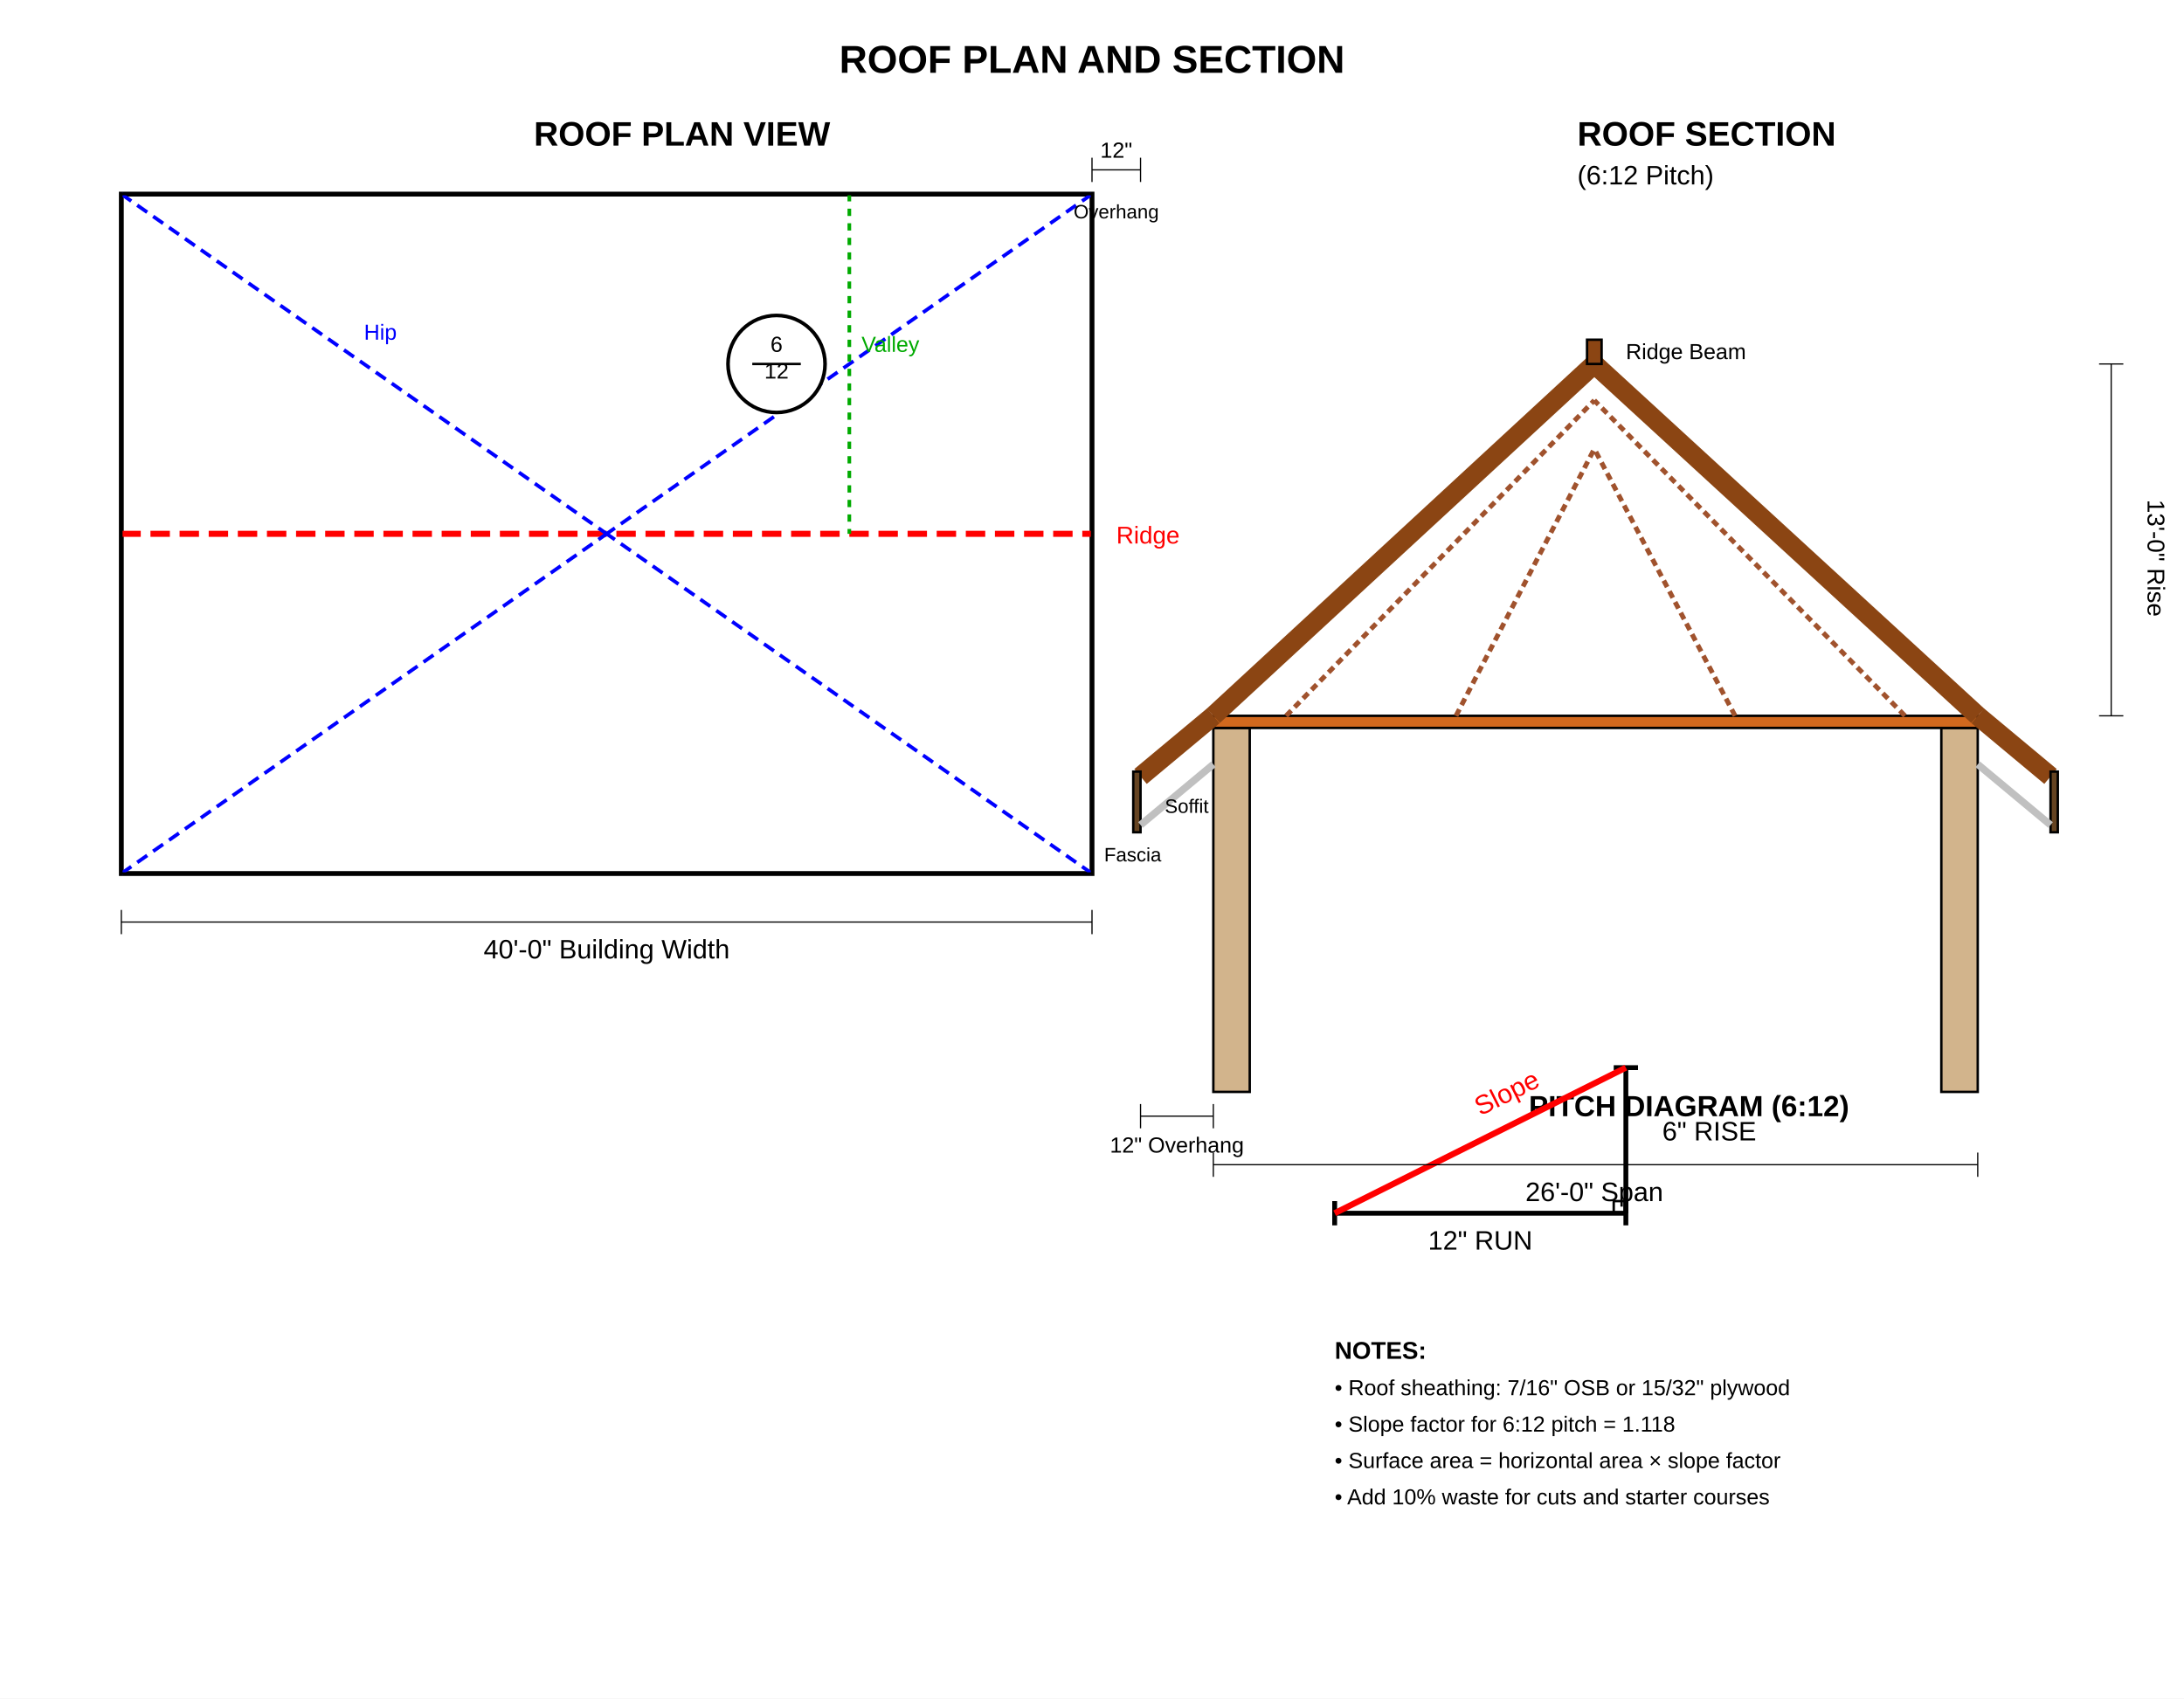
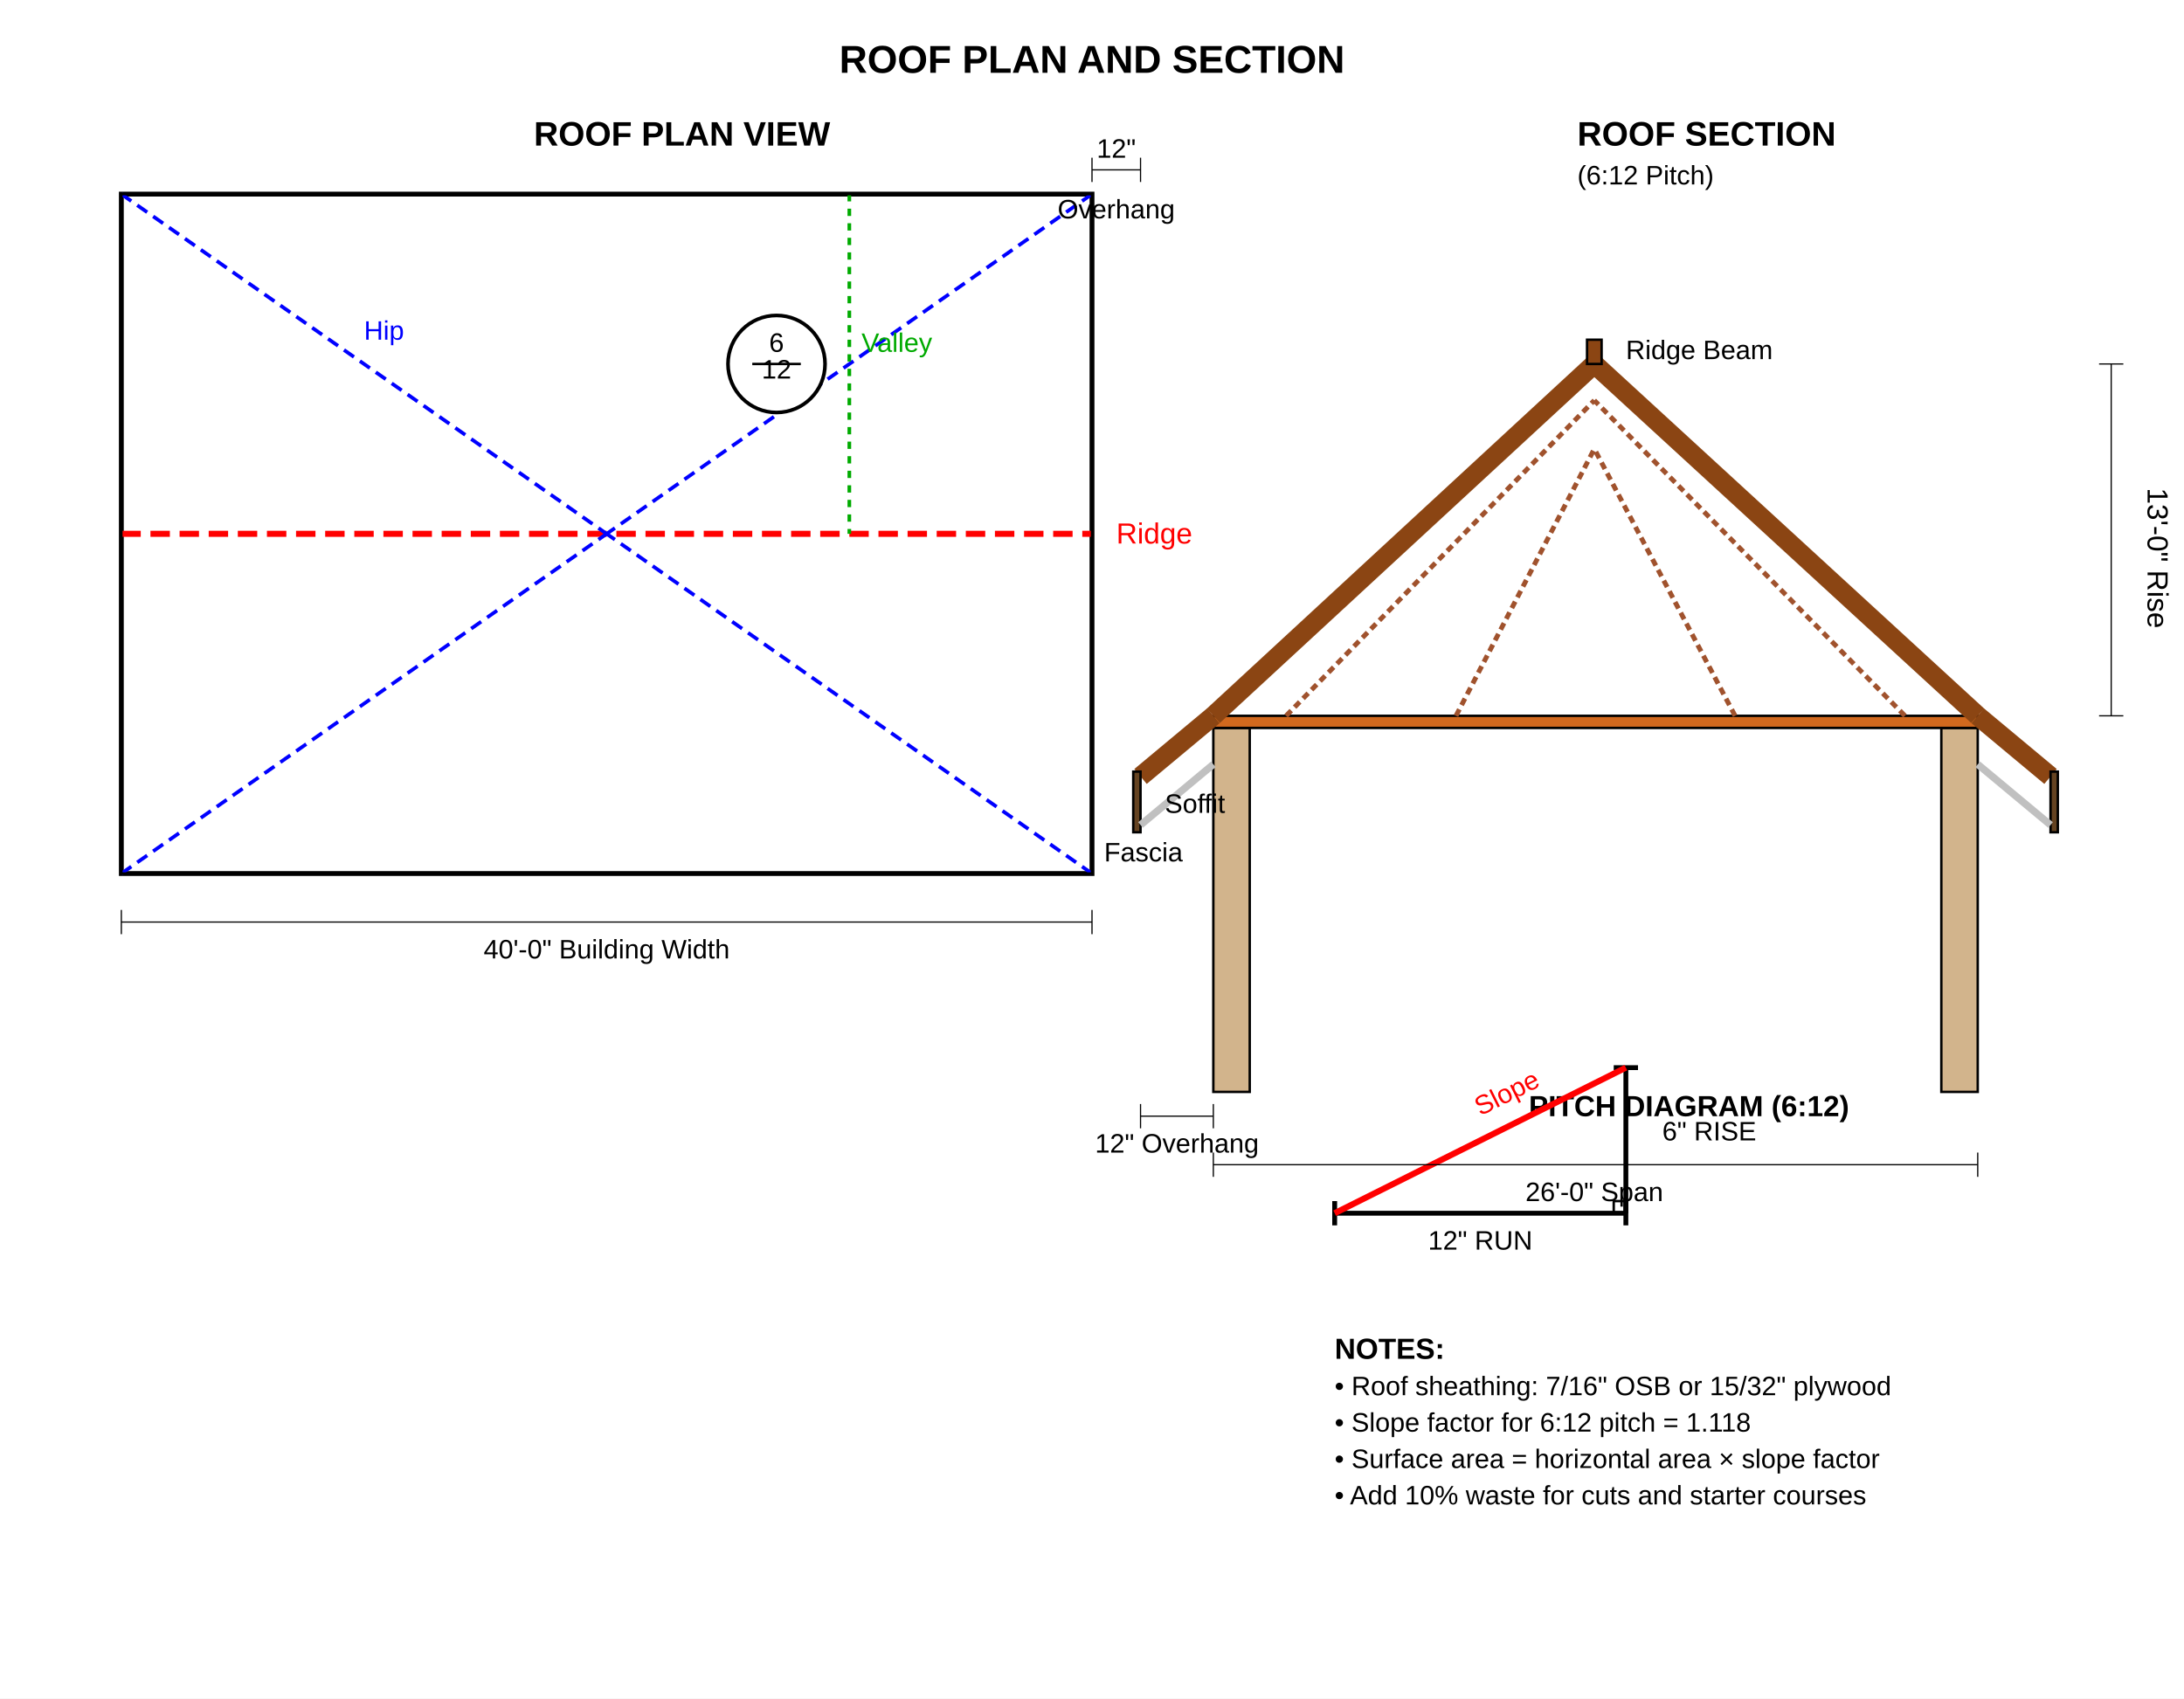
<svg xmlns="http://www.w3.org/2000/svg" width="900" height="700">
  <rect width="900" height="700" fill="#ffffff" />
  <text x="450" y="30" font-family="Arial" font-size="16" font-weight="bold" text-anchor="middle">ROOF PLAN AND SECTION</text>
  <text x="220" y="60" font-family="Arial" font-size="14" font-weight="bold">ROOF PLAN VIEW</text>
  <rect x="50" y="80" width="400" height="280" fill="none" stroke="#000" stroke-width="2" />
  <line x1="50" y1="220" x2="450" y2="220" stroke="#ff0000" stroke-width="2.5" stroke-dasharray="8,4" />
-   <text x="460" y="224" font-family="Arial" font-size="10" fill="#ff0000">Ridge</text>
+   <text x="460" y="224" font-family="Arial" font-size="12" fill="#ff0000">Ridge</text>
  <line x1="50" y1="80" x2="250" y2="220" stroke="#0000ff" stroke-width="1.5" stroke-dasharray="5,3" />
  <line x1="450" y1="80" x2="250" y2="220" stroke="#0000ff" stroke-width="1.5" stroke-dasharray="5,3" />
  <line x1="50" y1="360" x2="250" y2="220" stroke="#0000ff" stroke-width="1.5" stroke-dasharray="5,3" />
  <line x1="450" y1="360" x2="250" y2="220" stroke="#0000ff" stroke-width="1.5" stroke-dasharray="5,3" />
-   <text x="150" y="140" font-family="Arial" font-size="9" fill="#0000ff">Hip</text>
+   <text x="150" y="140" font-family="Arial" font-size="11" fill="#0000ff">Hip</text>
  <line x1="350" y1="80" x2="350" y2="220" stroke="#00aa00" stroke-width="1.5" stroke-dasharray="3,3" />
-   <text x="355" y="145" font-family="Arial" font-size="9" fill="#00aa00">Valley</text>
+   <text x="355" y="145" font-family="Arial" font-size="11" fill="#00aa00">Valley</text>
  <line x1="50" y1="80" x2="450" y2="80" stroke="#000" stroke-width="1" />
  <line x1="50" y1="360" x2="450" y2="360" stroke="#000" stroke-width="1" />
  <line x1="50" y1="80" x2="50" y2="360" stroke="#000" stroke-width="1" />
  <line x1="450" y1="80" x2="450" y2="360" stroke="#000" stroke-width="1" />
  <g>
    <line x1="450" y1="70" x2="470" y2="70" stroke="#000" stroke-width="0.5" />
    <line x1="450" y1="65" x2="450" y2="75" stroke="#000" stroke-width="0.5" />
    <line x1="470" y1="65" x2="470" y2="75" stroke="#000" stroke-width="0.5" />
-     <text x="460" y="65" font-family="Arial" font-size="9" text-anchor="middle">12"</text>
-     <text x="460" y="90" font-family="Arial" font-size="8" text-anchor="middle">Overhang</text>
+     <text x="460" y="65" font-family="Arial" font-size="11" text-anchor="middle">12"</text>
+     <text x="460" y="90" font-family="Arial" font-size="11" text-anchor="middle">Overhang</text>
  </g>
  <g>
    <circle cx="320" cy="150" r="20" fill="#fff" stroke="#000" stroke-width="1.5" />
    <line x1="310" y1="150" x2="330" y2="150" stroke="#000" stroke-width="1" />
-     <text x="320" y="145" font-family="Arial" font-size="9" text-anchor="middle">6</text>
-     <text x="320" y="156" font-family="Arial" font-size="9" text-anchor="middle">12</text>
+     <text x="320" y="145" font-family="Arial" font-size="11" text-anchor="middle">6</text>
+     <text x="320" y="156" font-family="Arial" font-size="11" text-anchor="middle">12</text>
  </g>
  <g>
    <line x1="50" y1="380" x2="450" y2="380" stroke="#000" stroke-width="0.5" />
    <line x1="50" y1="375" x2="50" y2="385" stroke="#000" stroke-width="0.5" />
    <line x1="450" y1="375" x2="450" y2="385" stroke="#000" stroke-width="0.5" />
    <text x="250" y="395" font-family="Arial" font-size="11" text-anchor="middle">40'-0" Building Width</text>
  </g>
  <text x="650" y="60" font-family="Arial" font-size="14" font-weight="bold">ROOF SECTION</text>
  <text x="650" y="76" font-family="Arial" font-size="11">(6:12 Pitch)</text>
  <rect x="500" y="300" width="15" height="150" fill="#d2b48c" stroke="#000" stroke-width="1" />
  <rect x="800" y="300" width="15" height="150" fill="#d2b48c" stroke="#000" stroke-width="1" />
  <rect x="500" y="295" width="315" height="5" fill="#d2691e" stroke="#000" stroke-width="1" />
  <line x1="500" y1="295" x2="657" y2="150" stroke="#8b4513" stroke-width="8" />
  <line x1="815" y1="295" x2="657" y2="150" stroke="#8b4513" stroke-width="8" />
  <rect x="654" y="140" width="6" height="10" fill="#8b4513" stroke="#000" stroke-width="1" />
-   <text x="670" y="148" font-family="Arial" font-size="9">Ridge Beam</text>
+   <text x="670" y="148" font-family="Arial" font-size="11">Ridge Beam</text>
  <line x1="530" y1="295" x2="657" y2="165" stroke="#a0522d" stroke-width="2" stroke-dasharray="3,2" />
  <line x1="600" y1="295" x2="657" y2="185" stroke="#a0522d" stroke-width="2" stroke-dasharray="3,2" />
  <line x1="785" y1="295" x2="657" y2="165" stroke="#a0522d" stroke-width="2" stroke-dasharray="3,2" />
  <line x1="715" y1="295" x2="657" y2="185" stroke="#a0522d" stroke-width="2" stroke-dasharray="3,2" />
  <line x1="500" y1="295" x2="470" y2="320" stroke="#8b4513" stroke-width="8" />
  <line x1="815" y1="295" x2="845" y2="320" stroke="#8b4513" stroke-width="8" />
  <rect x="467" y="318" width="3" height="25" fill="#654321" stroke="#000" stroke-width="1" />
  <rect x="845" y="318" width="3" height="25" fill="#654321" stroke="#000" stroke-width="1" />
-   <text x="455" y="355" font-family="Arial" font-size="8">Fascia</text>
+   <text x="455" y="355" font-family="Arial" font-size="11">Fascia</text>
  <line x1="470" y1="340" x2="500" y2="315" stroke="#c0c0c0" stroke-width="3" />
  <line x1="845" y1="340" x2="815" y2="315" stroke="#c0c0c0" stroke-width="3" />
-   <text x="480" y="335" font-family="Arial" font-size="8">Soffit</text>
+   <text x="480" y="335" font-family="Arial" font-size="11">Soffit</text>
  <g transform="translate(550, 500)">
    <text x="80" y="-40" font-family="Arial" font-size="12" font-weight="bold">PITCH DIAGRAM (6:12)</text>
    <line x1="0" y1="0" x2="120" y2="0" stroke="#000" stroke-width="2" />
    <line x1="0" y1="-5" x2="0" y2="5" stroke="#000" stroke-width="2" />
    <line x1="120" y1="-5" x2="120" y2="5" stroke="#000" stroke-width="2" />
    <line x1="120" y1="0" x2="120" y2="-60" stroke="#000" stroke-width="2" />
    <line x1="115" y1="-60" x2="125" y2="-60" stroke="#000" stroke-width="2" />
    <line x1="0" y1="0" x2="120" y2="-60" stroke="#ff0000" stroke-width="2.5" />
    <text x="60" y="15" font-family="Arial" font-size="11" text-anchor="middle">12" RUN</text>
    <text x="135" y="-30" font-family="Arial" font-size="11">6" RISE</text>
    <text x="60" y="-40" font-family="Arial" font-size="11" fill="#ff0000" transform="rotate(-26.57 60 -40)">Slope</text>
    <rect x="115" y="-5" width="5" height="5" fill="none" stroke="#000" stroke-width="1" />
  </g>
  <g>
    <line x1="500" y1="460" x2="470" y2="460" stroke="#000" stroke-width="0.5" />
    <line x1="500" y1="455" x2="500" y2="465" stroke="#000" stroke-width="0.5" />
    <line x1="470" y1="455" x2="470" y2="465" stroke="#000" stroke-width="0.5" />
-     <text x="485" y="475" font-family="Arial" font-size="9" text-anchor="middle">12" Overhang</text>
+     <text x="485" y="475" font-family="Arial" font-size="11" text-anchor="middle">12" Overhang</text>
    <line x1="500" y1="480" x2="815" y2="480" stroke="#000" stroke-width="0.5" />
    <line x1="500" y1="475" x2="500" y2="485" stroke="#000" stroke-width="0.5" />
    <line x1="815" y1="475" x2="815" y2="485" stroke="#000" stroke-width="0.5" />
    <text x="657" y="495" font-family="Arial" font-size="11" text-anchor="middle">26'-0" Span</text>
    <line x1="870" y1="295" x2="870" y2="150" stroke="#000" stroke-width="0.5" />
    <line x1="865" y1="295" x2="875" y2="295" stroke="#000" stroke-width="0.5" />
    <line x1="865" y1="150" x2="875" y2="150" stroke="#000" stroke-width="0.5" />
-     <text x="885" y="230" font-family="Arial" font-size="10" transform="rotate(90 885 230)" text-anchor="middle">13'-0" Rise</text>
+     <text x="885" y="230" font-family="Arial" font-size="12" transform="rotate(90 885 230)" text-anchor="middle">13'-0" Rise</text>
  </g>
-   <text x="550" y="560" font-family="Arial" font-size="10" font-weight="bold">NOTES:</text>
-   <text x="550" y="575" font-family="Arial" font-size="9">• Roof sheathing: 7/16" OSB or 15/32" plywood</text>
-   <text x="550" y="590" font-family="Arial" font-size="9">• Slope factor for 6:12 pitch = 1.118</text>
-   <text x="550" y="605" font-family="Arial" font-size="9">• Surface area = horizontal area × slope factor</text>
-   <text x="550" y="620" font-family="Arial" font-size="9">• Add 10% waste for cuts and starter courses</text>
+   <text x="550" y="560" font-family="Arial" font-size="12" font-weight="bold">NOTES:</text>
+   <text x="550" y="575" font-family="Arial" font-size="11">• Roof sheathing: 7/16" OSB or 15/32" plywood</text>
+   <text x="550" y="590" font-family="Arial" font-size="11">• Slope factor for 6:12 pitch = 1.118</text>
+   <text x="550" y="605" font-family="Arial" font-size="11">• Surface area = horizontal area × slope factor</text>
+   <text x="550" y="620" font-family="Arial" font-size="11">• Add 10% waste for cuts and starter courses</text>
</svg>
